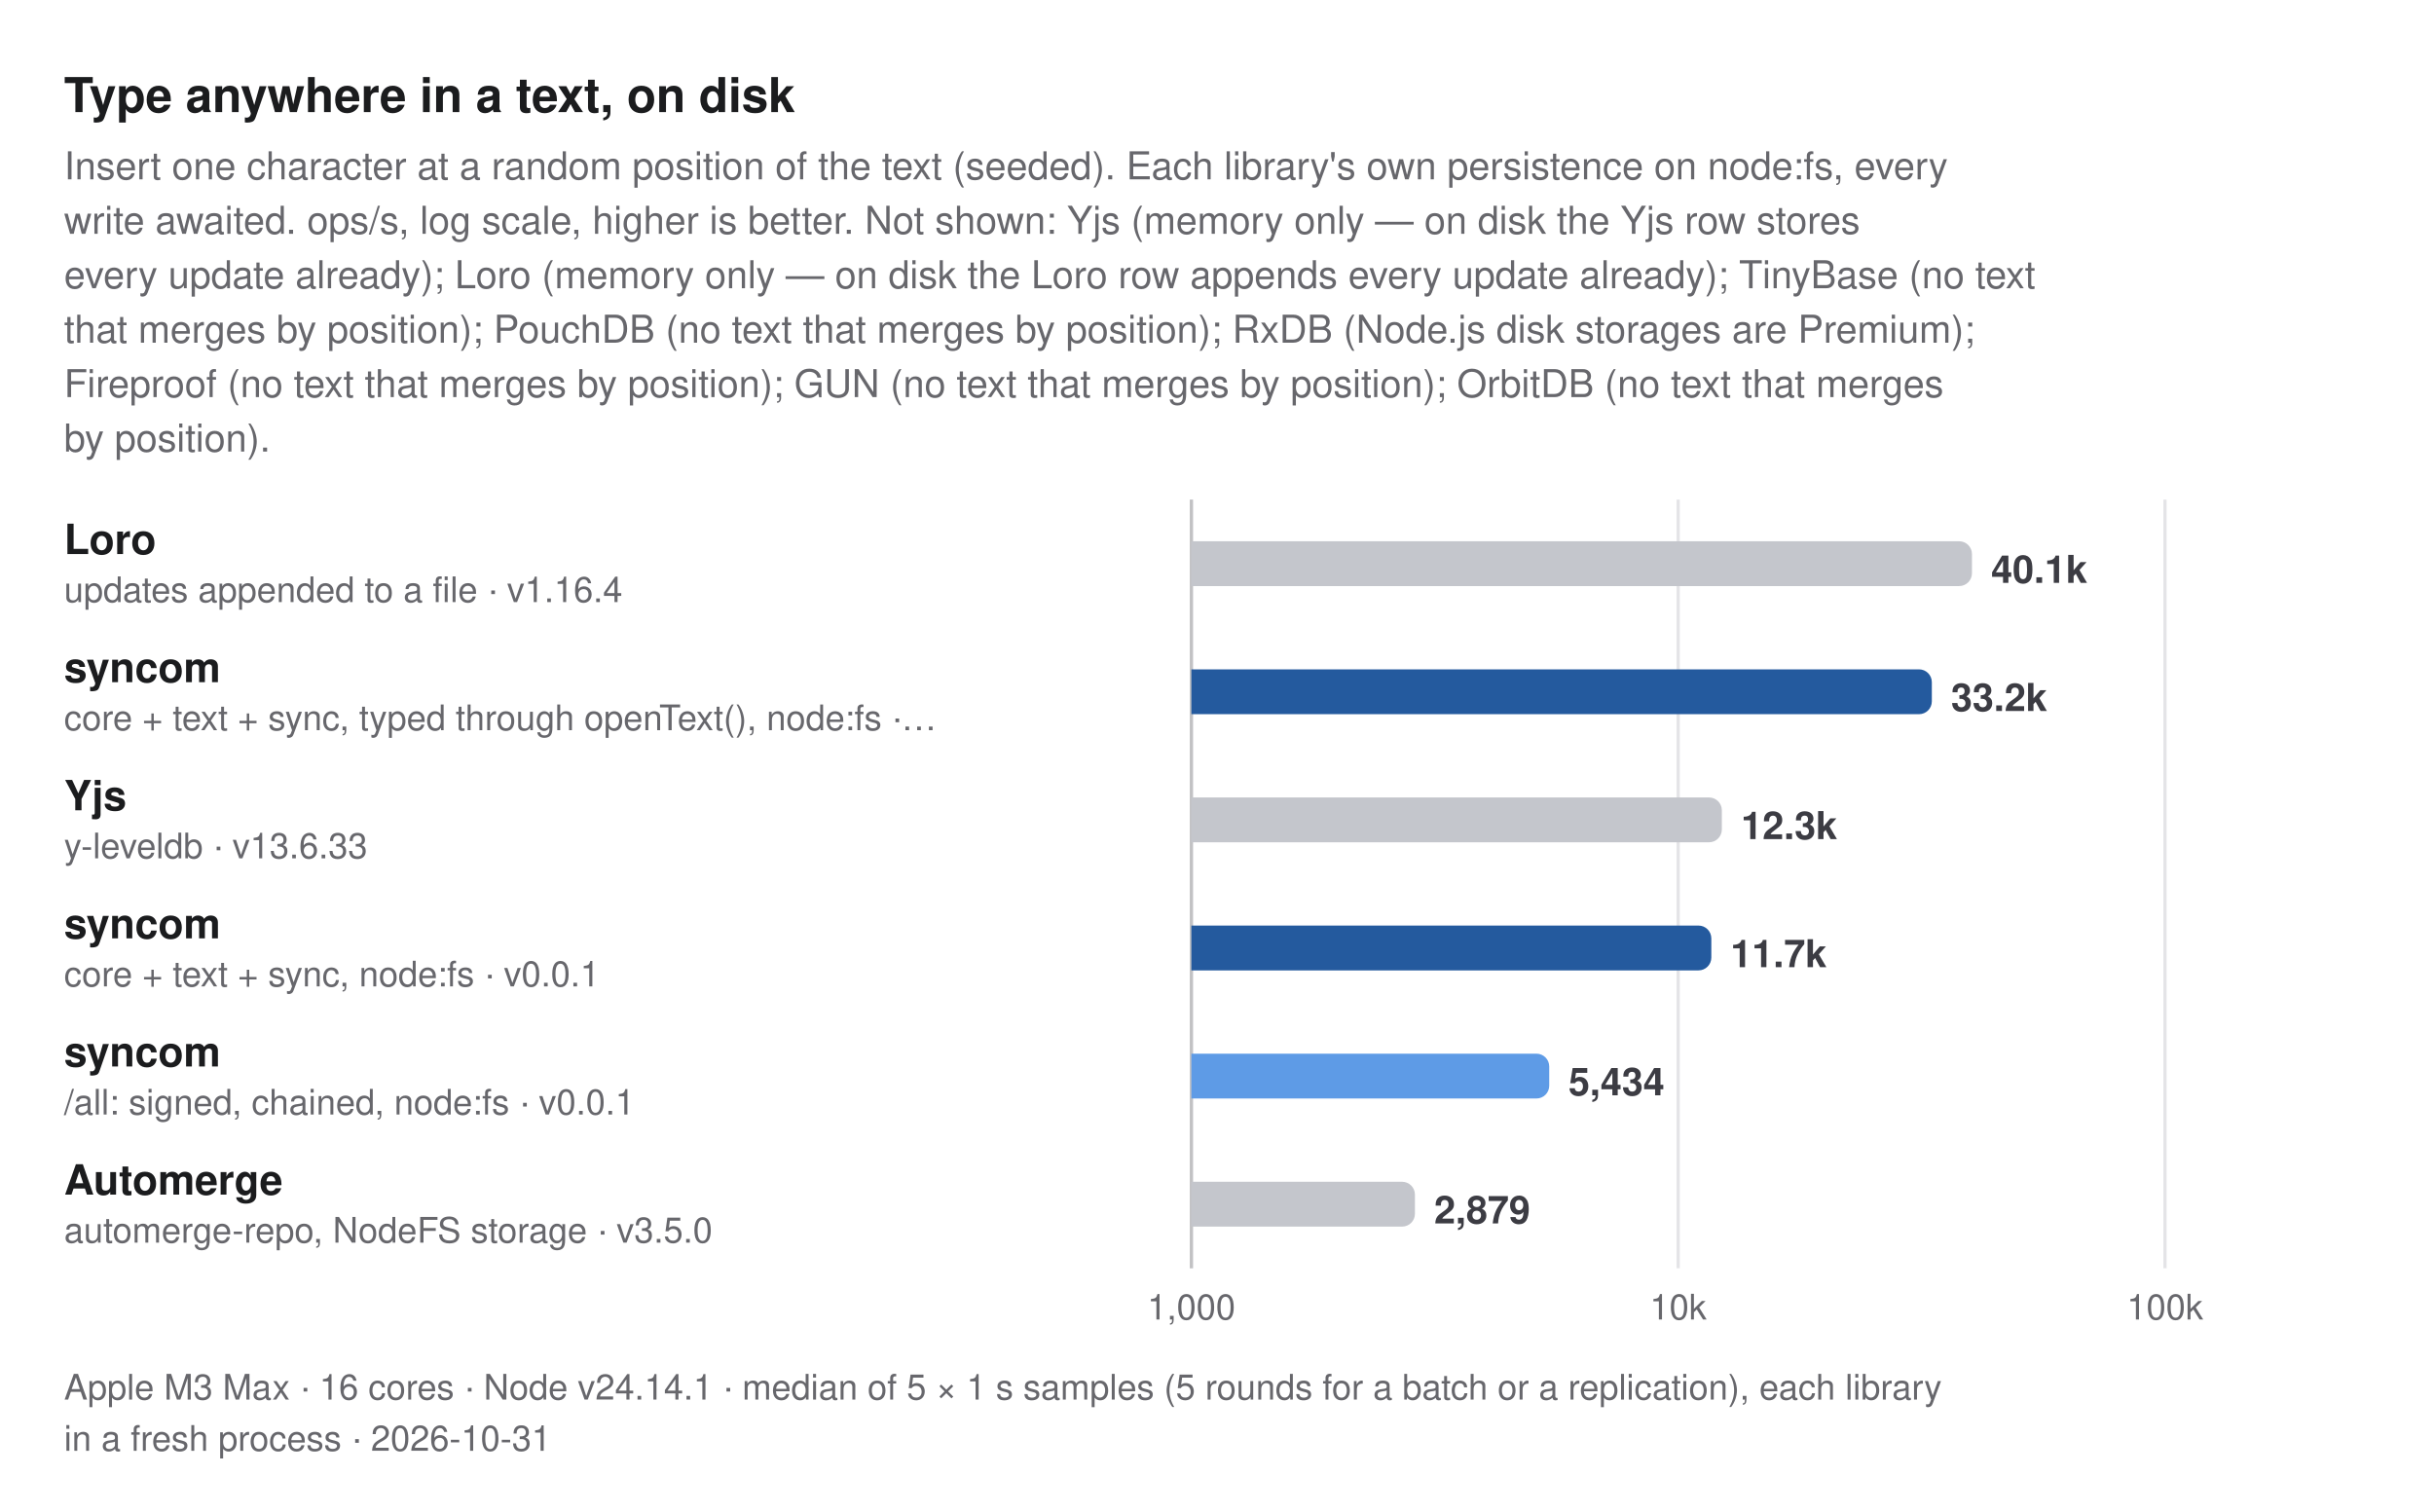
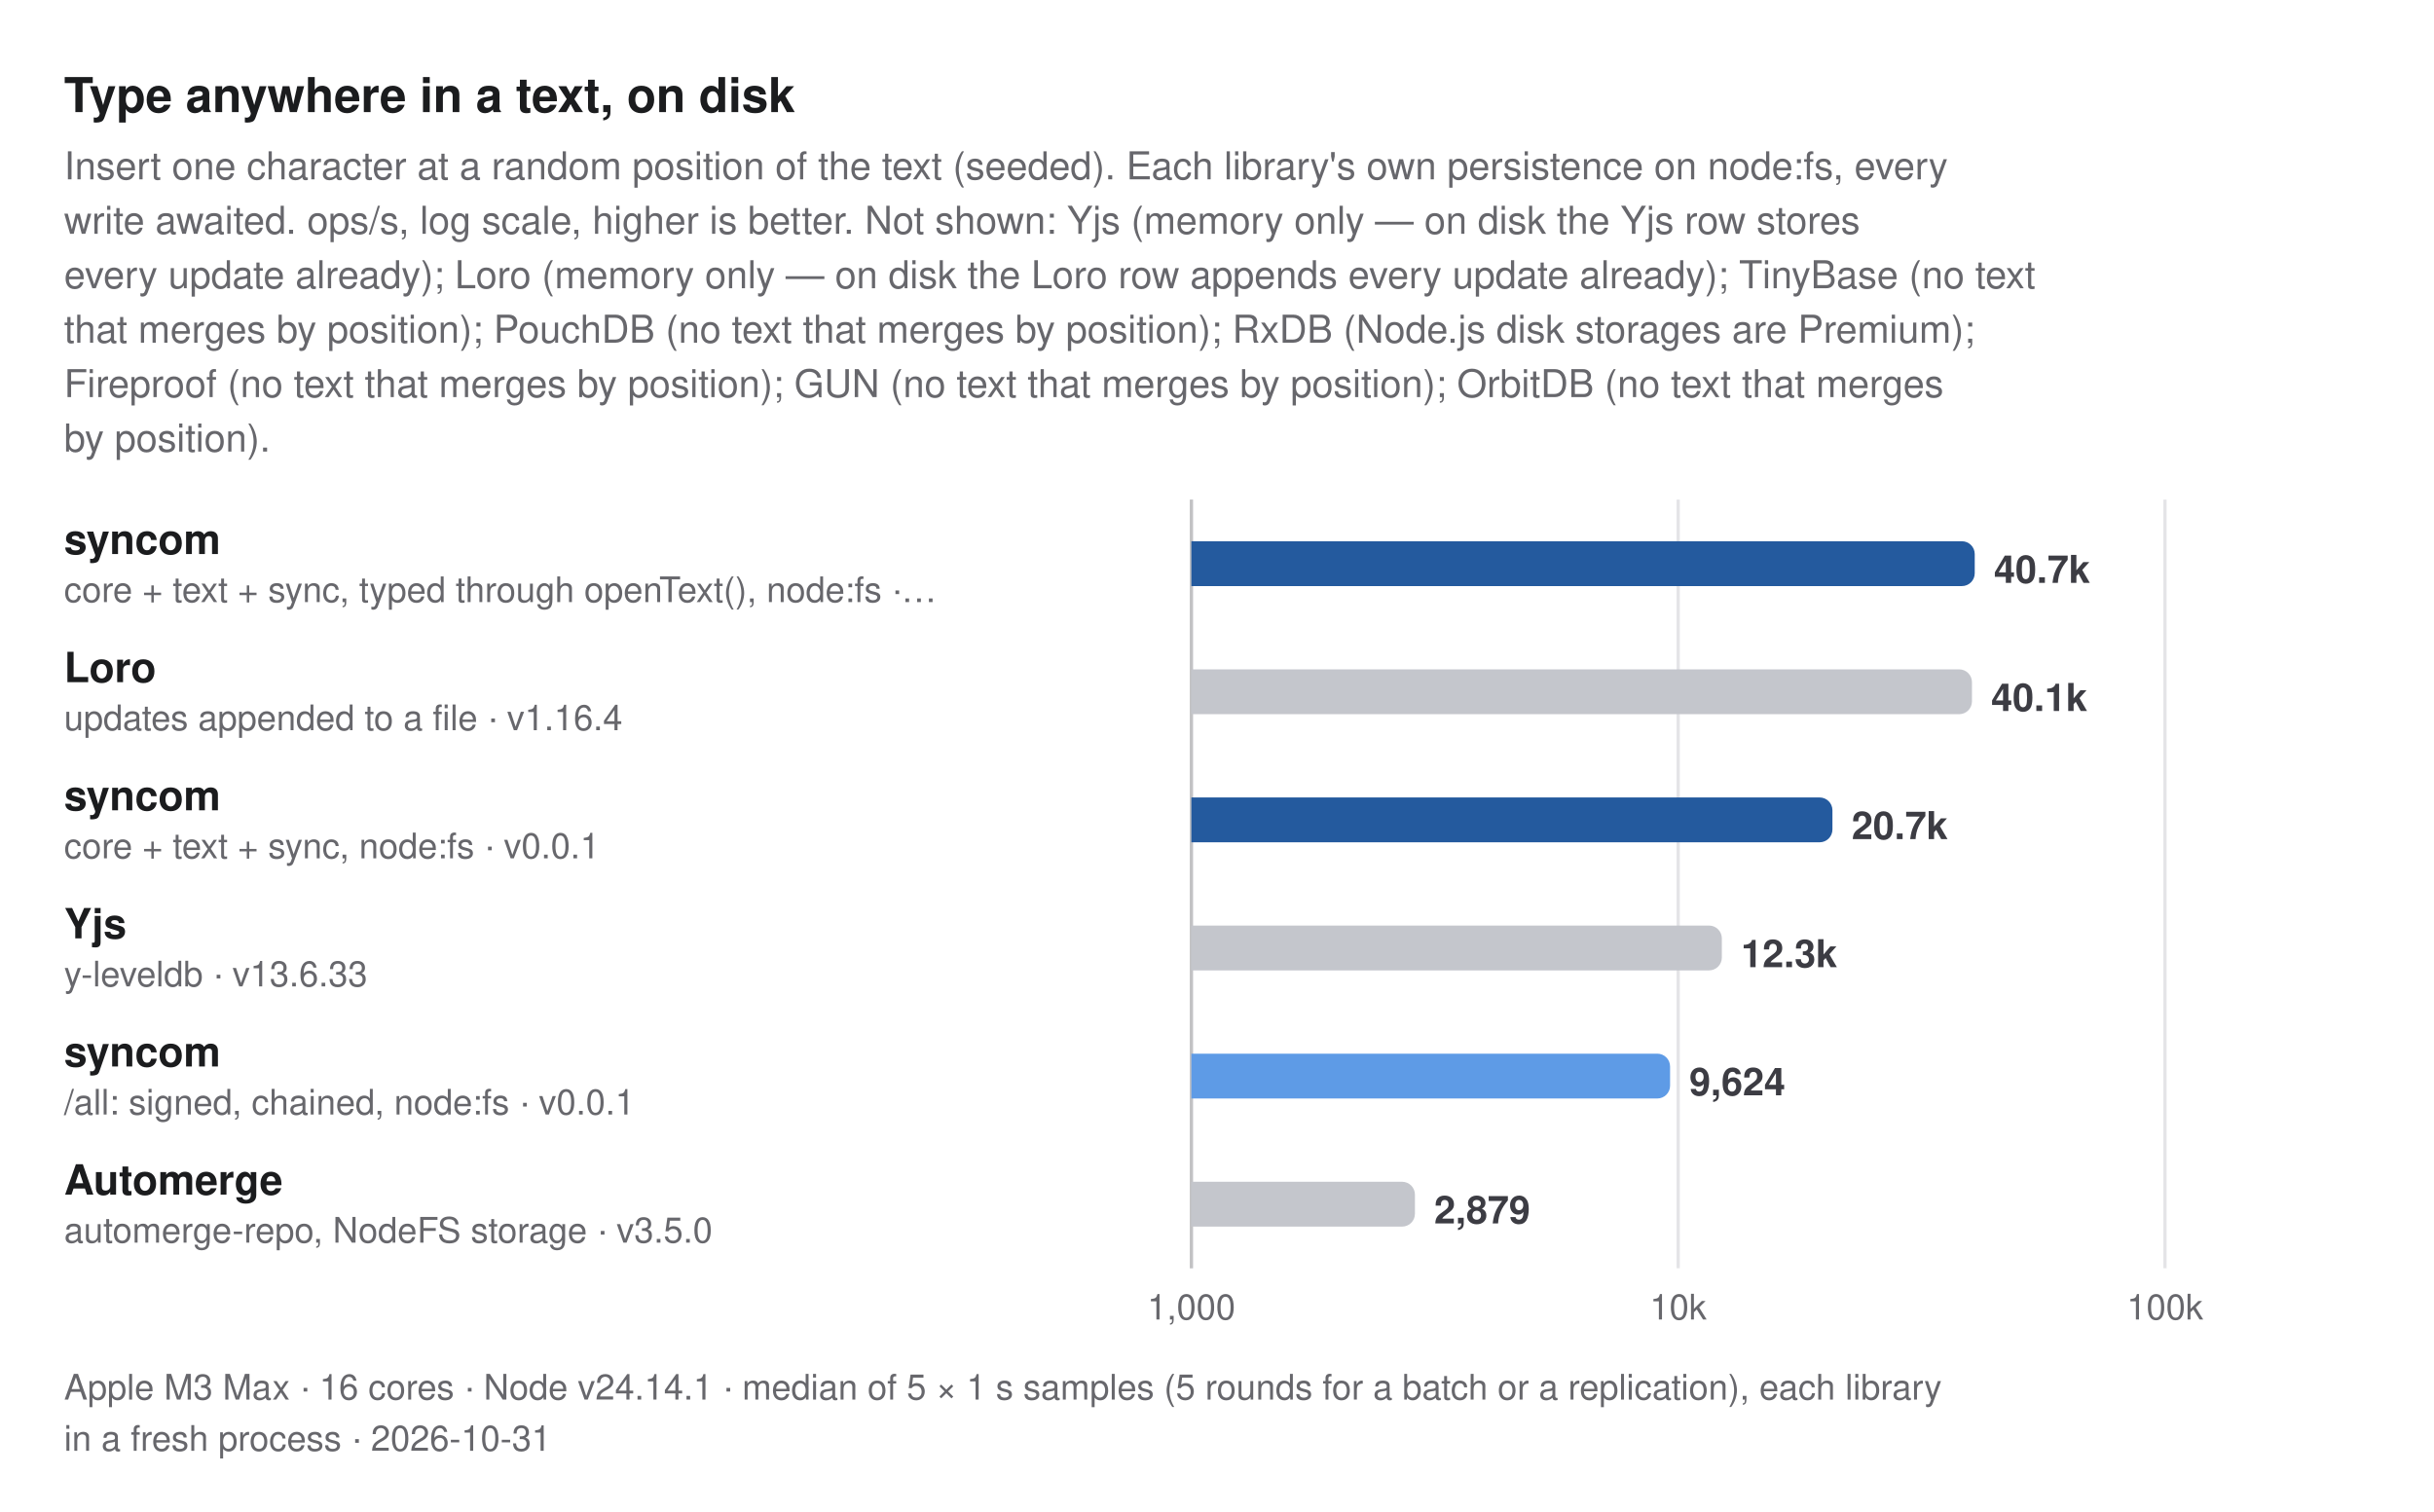
<svg xmlns="http://www.w3.org/2000/svg" width="760" height="472" viewBox="0 0 760 472" role="img" aria-label="Type anywhere in a text, on disk. Insert one character at a random position of the text (seeded). Each library's own persistence on node:fs, every write awaited. ops/s, log scale, higher is better. Not shown: Yjs (memory only — on disk the Yjs row stores every update already); Loro (memory only — on disk the Loro row appends every update already); TinyBase (no text that merges by position); PouchDB (no text that merges by position); RxDB (Node.js disk storages are Premium); Fireproof (no text that merges by position); GUN (no text that merges by position); OrbitDB (no text that merges by position).">
  <style>
  text { font-family: -apple-system, BlinkMacSystemFont, "Segoe UI", Helvetica, Arial, sans-serif; }
  .title { font-size: 15px; font-weight: 700; fill: #1b1c1e; }
  .subtitle, .caption { font-size: 12px; fill: #67676c; }
  .caption { font-size: 11px; }
  .group { font-size: 11px; font-weight: 600; letter-spacing: 0.06em; fill: #67676c; }
  .label { font-size: 13px; font-weight: 600; fill: #1b1c1e; }
  .label.primary, .label.secondary { font-weight: 700; }
  .sublabel { font-size: 11px; fill: #67676c; }
  .value { font-size: 12px; font-weight: 600; fill: #3c3c43; font-variant-numeric: tabular-nums; }
  .value.small { font-size: 10px; }
  .legend { font-size: 11px; fill: #3c3c43; }
  .tick { font-size: 11px; fill: #67676c; font-variant-numeric: tabular-nums; }
  .grid { stroke: #e4e4e7; stroke-width: 1; }
  .axis { stroke: #c2c2c4; stroke-width: 1; }
  .ref { stroke: #67676c; stroke-width: 1; stroke-dasharray: 3 3; }
  .bar { fill: #c4c6cc; }
  .bar.primary { fill: #245a9e; }
  .bar.secondary { fill: #5e9be6; }
  @media (prefers-color-scheme: dark) {
    .title, .label { fill: #dfdfd6; }
    .subtitle, .caption, .group, .sublabel, .tick { fill: #98989f; }
    .value, .legend { fill: #c2c2c4; }
    .grid { stroke: #2e2e32; }
    .axis { stroke: #48484c; }
    .ref { stroke: #98989f; }
    .bar { fill: #46474e; }
    .bar.primary { fill: #8dbcf2; }
    .bar.secondary { fill: #3d7bd0; }
  }
</style>
  <text class="title" x="20" y="35">Type anywhere in a text, on disk</text>
  <text class="subtitle" x="20" y="56">Insert one character at a random position of the text (seeded). Each library's own persistence on node:fs, every</text>
  <text class="subtitle" x="20" y="73">write awaited. ops/s, log scale, higher is better. Not shown: Yjs (memory only — on disk the Yjs row stores</text>
  <text class="subtitle" x="20" y="90">every update already); Loro (memory only — on disk the Loro row appends every update already); TinyBase (no text</text>
  <text class="subtitle" x="20" y="107">that merges by position); PouchDB (no text that merges by position); RxDB (Node.js disk storages are Premium);</text>
  <text class="subtitle" x="20" y="124">Fireproof (no text that merges by position); GUN (no text that merges by position); OrbitDB (no text that merges</text>
  <text class="subtitle" x="20" y="141">by position).</text>
  <line class="grid" x1="372" y1="156" x2="372" y2="396" />
  <text class="tick" x="372" y="412" text-anchor="middle">1,000</text>
  <line class="grid" x1="524" y1="156" x2="524" y2="396" />
  <text class="tick" x="524" y="412" text-anchor="middle">10k</text>
  <line class="grid" x1="676" y1="156" x2="676" y2="396" />
  <text class="tick" x="676" y="412" text-anchor="middle">100k</text>
  <line class="axis" x1="372" y1="156" x2="372" y2="396" />
  <g>
-     <text class="label" x="20" y="173">Loro</text>
-     <text class="sublabel" x="20" y="188">updates appended to a file · v1.16.4</text>
-     <path class="bar" d="M372,169H611.732A4,4 0 0 1 615.732,173V179A4,4 0 0 1 611.732,183H372Z" />
-     <text class="value" x="621.732" y="182">40.1k</text>
+     <text class="label primary" x="20" y="173">syncom</text>
+     <text class="sublabel" x="20" y="188">core + text + sync, typed through openText(), node:fs ·…</text>
+     <path class="bar primary" d="M372,169H612.597A4,4 0 0 1 616.597,173V179A4,4 0 0 1 612.597,183H372Z" />
+     <text class="value" x="622.597" y="182">40.7k</text>
  </g>
  <g>
-     <text class="label primary" x="20" y="213">syncom</text>
-     <text class="sublabel" x="20" y="228">core + text + sync, typed through openText(), node:fs ·…</text>
-     <path class="bar primary" d="M372,209H599.201A4,4 0 0 1 603.201,213V219A4,4 0 0 1 599.201,223H372Z" />
-     <text class="value" x="609.201" y="222">33.2k</text>
+     <text class="label" x="20" y="213">Loro</text>
+     <text class="sublabel" x="20" y="228">updates appended to a file · v1.16.4</text>
+     <path class="bar" d="M372,209H611.732A4,4 0 0 1 615.732,213V219A4,4 0 0 1 611.732,223H372Z" />
+     <text class="value" x="621.732" y="222">40.1k</text>
  </g>
  <g>
-     <text class="label" x="20" y="253">Yjs</text>
-     <text class="sublabel" x="20" y="268">y-leveldb · v13.6.33</text>
-     <path class="bar" d="M372,249H533.635A4,4 0 0 1 537.635,253V259A4,4 0 0 1 533.635,263H372Z" />
-     <text class="value" x="543.635" y="262">12.3k</text>
+     <text class="label primary" x="20" y="253">syncom</text>
+     <text class="sublabel" x="20" y="268">core + text + sync, node:fs · v0.0.1</text>
+     <path class="bar primary" d="M372,249H568.166A4,4 0 0 1 572.166,253V259A4,4 0 0 1 568.166,263H372Z" />
+     <text class="value" x="578.166" y="262">20.7k</text>
  </g>
  <g>
-     <text class="label primary" x="20" y="293">syncom</text>
-     <text class="sublabel" x="20" y="308">core + text + sync, node:fs · v0.0.1</text>
-     <path class="bar primary" d="M372,289H530.349A4,4 0 0 1 534.349,293V299A4,4 0 0 1 530.349,303H372Z" />
-     <text class="value" x="540.349" y="302">11.7k</text>
+     <text class="label" x="20" y="293">Yjs</text>
+     <text class="sublabel" x="20" y="308">y-leveldb · v13.6.33</text>
+     <path class="bar" d="M372,289H533.635A4,4 0 0 1 537.635,293V299A4,4 0 0 1 533.635,303H372Z" />
+     <text class="value" x="543.635" y="302">12.3k</text>
  </g>
  <g>
    <text class="label secondary" x="20" y="333">syncom</text>
    <text class="sublabel" x="20" y="348">/all: signed, chained, node:fs · v0.0.1</text>
-     <path class="bar secondary" d="M372,329H479.738A4,4 0 0 1 483.738,333V339A4,4 0 0 1 479.738,343H372Z" />
-     <text class="value" x="489.738" y="342">5,434</text>
+     <path class="bar secondary" d="M372,329H517.472A4,4 0 0 1 521.472,333V339A4,4 0 0 1 517.472,343H372Z" />
+     <text class="value" x="527.472" y="342">9,624</text>
  </g>
  <g>
    <text class="label" x="20" y="373">Automerge</text>
    <text class="sublabel" x="20" y="388">automerge-repo, NodeFS storage · v3.5.0</text>
    <path class="bar" d="M372,369H437.804A4,4 0 0 1 441.804,373V379A4,4 0 0 1 437.804,383H372Z" />
    <text class="value" x="447.804" y="382">2,879</text>
  </g>
  <text class="caption" x="20" y="437">Apple M3 Max · 16 cores · Node v24.14.1 · median of 5 × 1 s samples (5 rounds for a batch or a replication), each library</text>
  <text class="caption" x="20" y="453">in a fresh process · 2026-10-31</text>
</svg>
